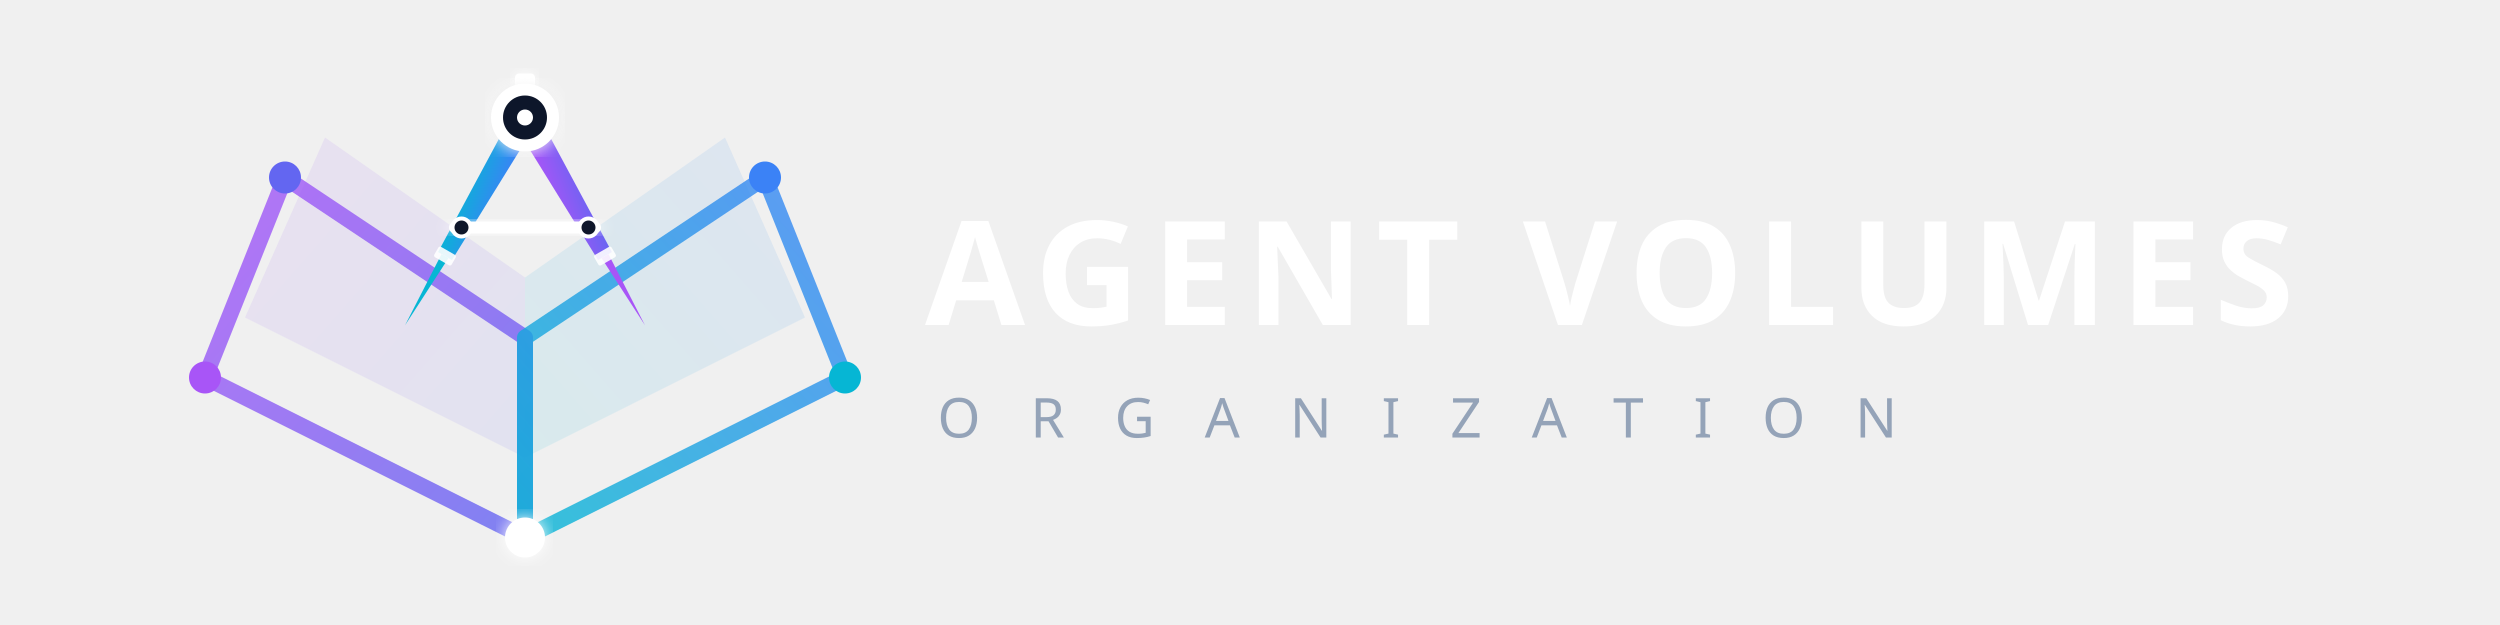
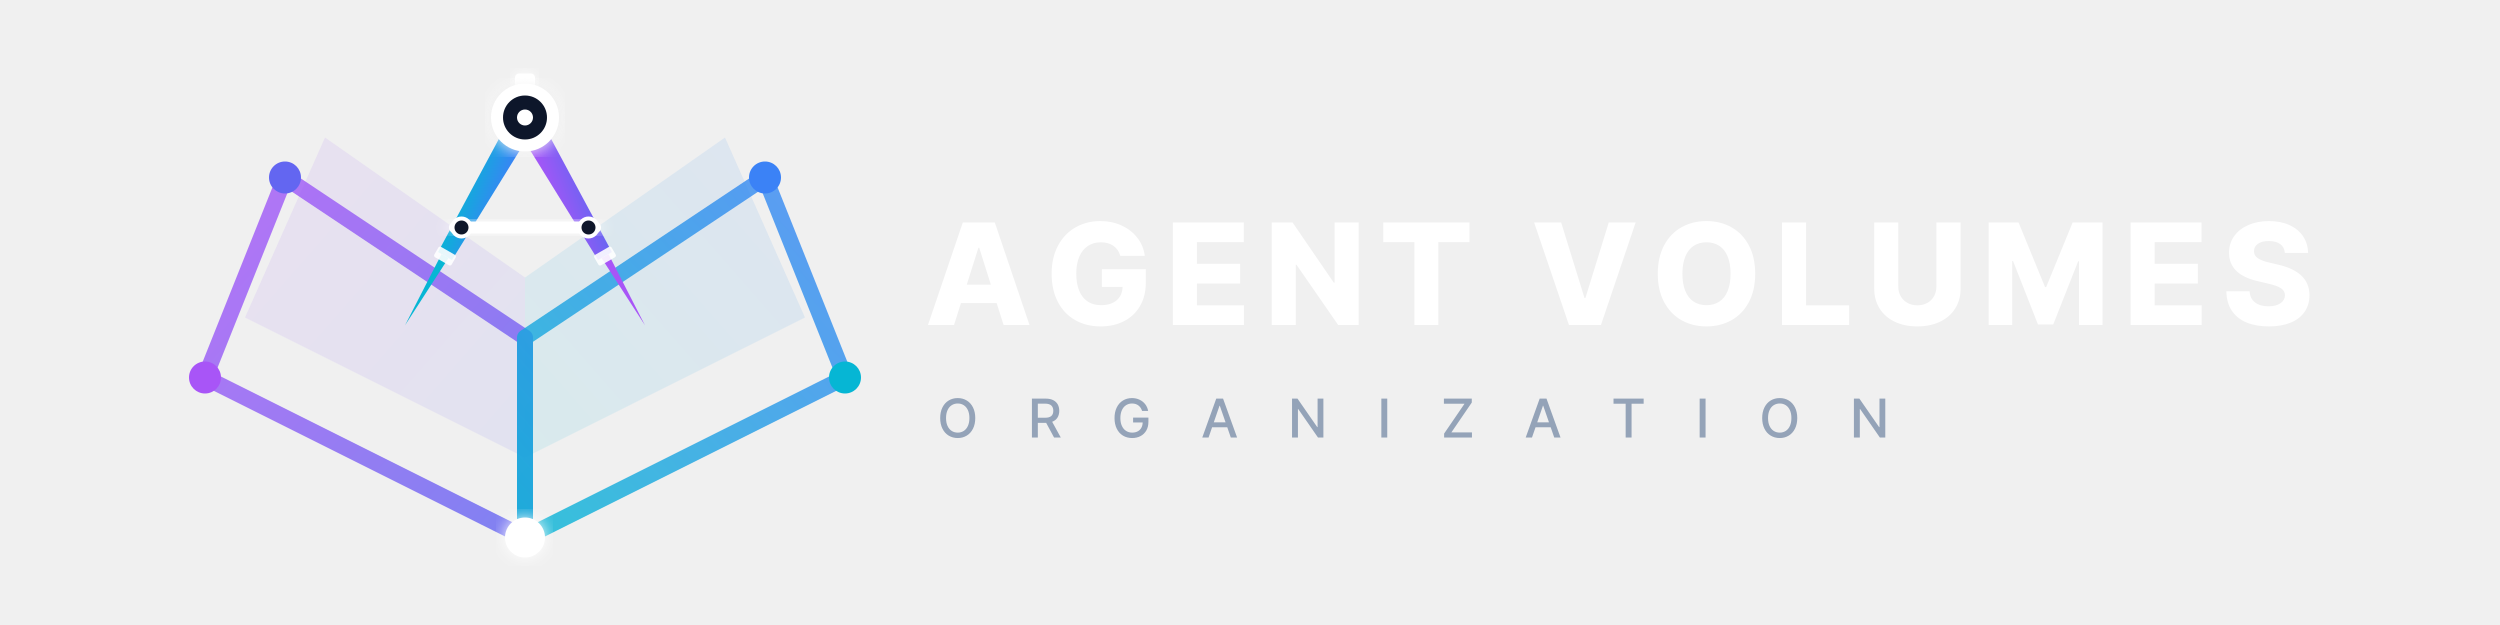
- <svg xmlns="http://www.w3.org/2000/svg" viewBox="0 0 1000 250" width="100%" height="100%">
+ <svg xmlns="http://www.w3.org/2000/svg" viewBox="0 0 1000 250">
  <defs>
-     <style>
-       @font-face {
-         font-family: 'Pretendard Std Variable';
-         font-weight: 45 920;
-         font-display: swap;
-         src: url('https://cdn.jsdelivr.net/gh/orioncactus/pretendard@v1.3.9/packages/pretendard-std/dist/web/variable/woff2-dynamic-subset/PretendardStdVariable.subset.6.woff2') format('woff2-variations');
-       }
-     </style>
-     <linearGradient id="leftPage" x1="100%" y1="100%" x2="0%" y2="0%">
+     <linearGradient id="agent-volumes-logo-banner-dark-theme-without-bg-4-1_svg__a" x1="100%" x2="0%" y1="100%" y2="0%">
      <stop offset="0%" stop-color="#6366f1" />
      <stop offset="100%" stop-color="#a855f7" />
    </linearGradient>
-     <linearGradient id="rightPage" x1="0%" y1="100%" x2="100%" y2="0%">
+     <linearGradient id="agent-volumes-logo-banner-dark-theme-without-bg-4-1_svg__b" x1="0%" x2="100%" y1="100%" y2="0%">
      <stop offset="0%" stop-color="#06b6d4" />
      <stop offset="100%" stop-color="#3b82f6" />
    </linearGradient>
-     <linearGradient id="brightAccent" x1="0%" y1="0%" x2="100%" y2="0%">
-       <stop offset="0%" stop-color="#ffffff" />
+     <linearGradient id="agent-volumes-logo-banner-dark-theme-without-bg-4-1_svg__c" x1="0%" x2="100%" y1="0%" y2="0%">
+       <stop offset="0%" stop-color="#fff" />
      <stop offset="100%" stop-color="#ecfeff" />
    </linearGradient>
-     <filter id="glow" x="-20%" y="-20%" width="140%" height="140%">
-       <feGaussianBlur stdDeviation="4" result="blur" />
-       <feComposite in="SourceGraphic" in2="blur" operator="over" />
+     <filter id="agent-volumes-logo-banner-dark-theme-without-bg-4-1_svg__d" width="140%" height="140%" x="-20%" y="-20%">
+       <feGaussianBlur result="blur" stdDeviation="4" />
+       <feComposite in="SourceGraphic" in2="blur" />
    </filter>
  </defs>
-   <g transform="translate(210, 135) scale(0.8)">
-     <path d="M 0 60 L -140 -10 L -100 -100 L 0 -30 Z" fill="url(#leftPage)" opacity="0.1" />
-     <path d="M 0 60 L 140 -10 L 100 -100 L 0 -30 Z" fill="url(#rightPage)" opacity="0.1" />
-     <path d="M 0 100 L -160 20 L -120 -80 L 0 0 Z" fill="none" stroke="url(#leftPage)" stroke-width="8" stroke-linejoin="round" opacity="0.8" />
-     <path d="M 0 100 L 160 20 L 120 -80 L 0 0 Z" fill="none" stroke="url(#rightPage)" stroke-width="8" stroke-linejoin="round" opacity="0.8" />
-     <line x1="0" y1="100" x2="0" y2="0" stroke="url(#brightAccent)" stroke-width="8" stroke-linecap="round" />
-     <rect x="-5" y="-132" width="10" height="12" rx="2" fill="#ffffff" filter="url(#glow)" />
-     <g transform="translate(0, -110) rotate(-30)">
-       <polygon points="-6,14 6,14 4,80 -4,80" fill="url(#leftPage)" />
-       <polygon points="-2,80 2,80 0,120" fill="#a855f7" />
-       <rect x="-5" y="77" width="10" height="6" rx="1" fill="#ffffff" opacity="0.9" />
+   <g transform="matrix(.8 0 0 .8 210 135)">
+     <path fill="url(#agent-volumes-logo-banner-dark-theme-without-bg-4-1_svg__a)" d="m0 60-140-70 40-90L0-30Z" opacity=".1" />
+     <path fill="url(#agent-volumes-logo-banner-dark-theme-without-bg-4-1_svg__b)" d="m0 60 140-70-40-90L0-30Z" opacity=".1" />
+     <path fill="none" stroke="url(#agent-volumes-logo-banner-dark-theme-without-bg-4-1_svg__a)" stroke-linejoin="round" stroke-width="8" d="m0 100-160-80 40-100L0 0Z" opacity=".8" />
+     <path fill="none" stroke="url(#agent-volumes-logo-banner-dark-theme-without-bg-4-1_svg__b)" stroke-linejoin="round" stroke-width="8" d="m0 100 160-80-40-100L0 0Z" opacity=".8" />
+     <path stroke="url(#agent-volumes-logo-banner-dark-theme-without-bg-4-1_svg__c)" stroke-linecap="round" stroke-width="8" d="M0 100V0" />
+     <rect width="10" height="12" x="-5" y="-132" fill="#fff" filter="url(#agent-volumes-logo-banner-dark-theme-without-bg-4-1_svg__d)" rx="2" />
+     <g transform="rotate(-30 -205.263 -55)">
+       <path fill="url(#agent-volumes-logo-banner-dark-theme-without-bg-4-1_svg__a)" d="M-6 14H6L4 80h-8z" />
+       <path fill="#a855f7" d="M-2 80h4l-2 40z" />
+       <rect width="10" height="6" x="-5" y="77" fill="#fff" opacity=".9" rx="1" />
    </g>
-     <g transform="translate(0, -110) rotate(30)">
-       <polygon points="-6,14 6,14 4,80 -4,80" fill="url(#rightPage)" />
-       <polygon points="-2,80 2,80 0,120" fill="#06b6d4" />
-       <rect x="-5" y="77" width="10" height="6" rx="1" fill="#ffffff" opacity="0.9" />
+     <g transform="rotate(30 205.263 -55)">
+       <path fill="url(#agent-volumes-logo-banner-dark-theme-without-bg-4-1_svg__b)" d="M-6 14H6L4 80h-8z" />
+       <path fill="#06b6d4" d="M-2 80h4l-2 40z" />
+       <rect width="10" height="6" x="-5" y="77" fill="#fff" opacity=".9" rx="1" />
    </g>
-     <g transform="translate(0, -55)">
-       <rect x="-38" y="-3" width="76" height="6" rx="3" fill="#ffffff" filter="url(#glow)" />
-       <circle cx="-31.75" cy="0" r="4.5" fill="#0f172a" stroke="#ffffff" stroke-width="2" />
-       <circle cx="31.75" cy="0" r="4.5" fill="#0f172a" stroke="#ffffff" stroke-width="2" />
+     <g transform="translate(0 -55)">
+       <rect width="76" height="6" x="-38" y="-3" fill="#fff" filter="url(#agent-volumes-logo-banner-dark-theme-without-bg-4-1_svg__d)" rx="3" />
+       <circle cx="-31.75" r="4.5" fill="#0f172a" stroke="#fff" stroke-width="2" />
+       <circle cx="31.75" r="4.5" fill="#0f172a" stroke="#fff" stroke-width="2" />
    </g>
-     <circle cx="0" cy="-110" r="14" fill="#0f172a" stroke="#ffffff" stroke-width="6" filter="url(#glow)" />
-     <circle cx="0" cy="-110" r="4" fill="#ffffff" />
-     <circle cx="0" cy="100" r="10" fill="#ffffff" filter="url(#glow)" />
+     <circle cy="-110" r="14" fill="#0f172a" stroke="#fff" stroke-width="6" filter="url(#agent-volumes-logo-banner-dark-theme-without-bg-4-1_svg__d)" />
+     <circle cy="-110" r="4" fill="#fff" />
+     <circle cy="100" r="10" fill="#fff" filter="url(#agent-volumes-logo-banner-dark-theme-without-bg-4-1_svg__d)" />
    <circle cx="-160" cy="20" r="8" fill="#a855f7" />
    <circle cx="160" cy="20" r="8" fill="#06b6d4" />
    <circle cx="-120" cy="-80" r="8" fill="#6366f1" />
    <circle cx="120" cy="-80" r="8" fill="#3b82f6" />
  </g>
-   <text x="370" y="130" font-family="'Pretendard Std Variable', sans-serif" font-size="58" font-weight="800" fill="#ffffff" text-anchor="start" letter-spacing="5">AGENT VOLUMES</text>
-   <text x="375" y="175" font-family="'Pretendard Std Variable', sans-serif" font-size="22" font-weight="500" fill="#94a3b8" text-anchor="start" letter-spacing="20">ORGANIZATION</text>
+   <path fill="#fff" d="m371.19 130 13.933-41.008h12.8L411.802 130h-10.365l-2.776-8.78h-14.273L381.61 130Zm25.148-16.143-4.645-14.726h-.34l-4.644 14.726Zm44.025-16.935q-3.002 0-5.225 1.473-2.223 1.472-3.427 4.29-1.203 2.818-1.203 6.754 0 3.994 1.16 6.826 1.162 2.832 3.371 4.318 2.209 1.487 5.324 1.487 4.05 0 6.316-1.968t2.35-5.338h-8.27v-7.08h17.56v5.38q0 5.353-2.295 9.318t-6.386 6.075-9.331 2.11q-5.834 0-10.28-2.55-4.447-2.548-6.91-7.306-2.465-4.758-2.465-11.158 0-6.542 2.563-11.314t6.995-7.293 9.927-2.52q4.673 0 8.538 1.784t6.302 4.956 2.945 7.193h-9.799q-.736-2.605-2.747-4.021-2.01-1.416-5.013-1.416m28.789-7.93h28.377v7.873h-18.748v8.666h17.276v7.873H478.78v8.723h18.805V130h-28.434ZM543.48 130h-8.212l-16.653-24.072h-.283V130h-9.629V88.992h8.326l16.483 24.072h.34V88.992h9.628Zm9.815-41.008h34.494v7.873h-12.46V130h-9.573V96.865h-12.461Zm80.518 30.246h.34l9.345-30.246h10.762L640.383 130h-12.801l-13.934-41.008h10.819Zm48.783 11.328q-5.58 0-9.997-2.492-4.418-2.492-6.953-7.25t-2.535-11.328q0-6.599 2.535-11.356 2.535-4.758 6.953-7.236t9.997-2.478q5.55 0 9.983 2.478 4.432 2.478 6.966 7.236 2.535 4.757 2.535 11.356t-2.535 11.357-6.966 7.235-9.983 2.478m0-33.644q-3.002 0-5.169 1.444-2.166 1.445-3.313 4.277t-1.147 6.853 1.147 6.854 3.313 4.276 5.169 1.444 5.168-1.444 3.314-4.276 1.147-6.854-1.147-6.853-3.314-4.277-5.168-1.444m30.204-7.93h9.63v33.135h17.218V130h-26.847Zm71.44 0v26.451q0 4.532-2.166 7.958t-6.075 5.296-9.034 1.87q-5.154 0-9.063-1.87-3.908-1.869-6.06-5.296-2.153-3.426-2.153-7.958v-26.45h9.63v25.657q0 2.153.962 3.852.963 1.7 2.705 2.662 1.742.963 3.979.963t3.965-.963 2.676-2.662.949-3.852V88.992Zm23.182 0 10.592 25.828h.453l10.592-25.828h11.95V130h-9.402v-25.488h-.34l-9.968 25.261h-6.117l-9.97-25.375h-.339V130h-9.402V88.992Zm44.818 0h28.377v7.873H861.87v8.666h17.276v7.873H861.87v8.723h18.805V130H852.24Zm55.297 7.42q-2.86 0-4.404 1.133-1.543 1.133-1.543 2.945 0 1.756 1.586 2.818t4.531 1.713l3.568.85q6.06 1.36 9.275 4.39t3.243 7.844q-.028 3.852-1.968 6.656t-5.58 4.304-8.708 1.501q-5.154 0-8.935-1.571-3.78-1.572-5.876-4.716-2.096-3.143-2.181-7.76h9.289q.17 2.918 2.195 4.461t5.395 1.543q3.002 0 4.758-1.217 1.755-1.218 1.812-3.2-.028-1.756-1.614-2.804t-5.07-1.841l-4.304-1.02q-11.385-2.633-11.385-11.328-.028-3.738 2.025-6.627t5.692-4.474 8.256-1.586q4.673 0 8.184 1.6 3.512 1.6 5.452 4.489t1.997 6.655h-9.29q-.17-2.266-1.812-3.512t-4.588-1.246" />
+   <path fill="#94a3b8" d="M383.1 175.215q-2.03 0-3.626-.972-1.595-.972-2.497-2.783-.903-1.81-.903-4.237 0-2.439.903-4.249.902-1.81 2.497-2.777t3.626-.967q2.008 0 3.604.967 1.595.967 2.497 2.777.903 1.81.903 4.249 0 2.427-.903 4.237-.902 1.81-2.497 2.783-1.596.972-3.604.972m0-13.815q-1.354 0-2.417.677-1.064.677-1.665 1.987-.602 1.311-.602 3.159t.602 3.158 1.665 1.987 2.417.677q1.342 0 2.4-.677 1.059-.677 1.66-1.993.602-1.315.602-3.152 0-1.848-.602-3.159-.601-1.31-1.66-1.987t-2.4-.677m29.668-1.955h5.543q1.761 0 2.97.613 1.208.612 1.815 1.713t.607 2.551q0 1.59-.72 2.729-.72 1.138-2.116 1.665l3.438 6.284h-2.686l-3.158-5.865h-3.33V175h-2.363Zm5.306 7.649q1.676 0 2.46-.704.784-.703.784-2.068 0-1.375-.79-2.116-.789-.741-2.454-.741h-2.943v5.629Zm34.717-5.694q-1.321 0-2.38.683-1.057.682-1.659 1.998t-.602 3.142q0 1.837.607 3.147t1.681 1.993 2.46.682q1.236 0 2.17-.494.935-.494 1.456-1.413.52-.918.542-2.154h-3.824v-1.955h6.123v1.762q0 1.934-.827 3.39-.827 1.455-2.304 2.244t-3.357.79q-2.095 0-3.695-.972t-2.487-2.783-.886-4.237.891-4.238 2.476-2.782 3.594-.973q1.665 0 3.045.65t2.277 1.816 1.166 2.67h-2.428q-.44-1.408-1.477-2.187t-2.562-.779m28.121 13.6 5.586-15.555h2.729L494.834 175h-2.514l-1.418-4.104h-6.058L483.426 175Zm9.303-6.08-2.299-6.639h-.107l-2.288 6.639Zm39.142 6.08h-2.17l-7.884-11.365h-.13V175h-2.362v-15.555h2.191l7.885 11.387h.15v-11.387h2.32Zm25.543 0h-2.363v-15.555h2.363Zm22.75-1.568 8.164-11.946h-8.25v-2.04h11.15v1.568l-8.163 11.945h8.228V175H577.65ZM610.283 175l5.586-15.555h2.729L624.205 175h-2.514l-1.418-4.104h-6.058L612.797 175Zm9.303-6.08-2.299-6.639h-.107l-2.288 6.639Zm25.822-9.475h12.053v2.041h-4.834V175h-2.363v-13.514h-4.856ZM682.23 175h-2.363v-15.555h2.363Zm29.668.215q-2.03 0-3.625-.972t-2.498-2.783-.902-4.237q0-2.439.902-4.249.903-1.81 2.498-2.777t3.625-.967q2.01 0 3.604.967 1.596.967 2.498 2.777t.902 4.249q0 2.427-.902 4.237t-2.498 2.783-3.604.972m0-13.815q-1.353 0-2.417.677t-1.665 1.987-.601 3.159.601 3.158 1.665 1.987q1.064.677 2.417.677 1.343 0 2.401-.677t1.66-1.993.602-3.152q0-1.848-.602-3.159t-1.66-1.987-2.4-.677m42.214 13.6h-2.17l-7.884-11.365h-.13V175h-2.363v-15.555h2.192l7.885 11.387h.15v-11.387h2.32Z" />
</svg>
